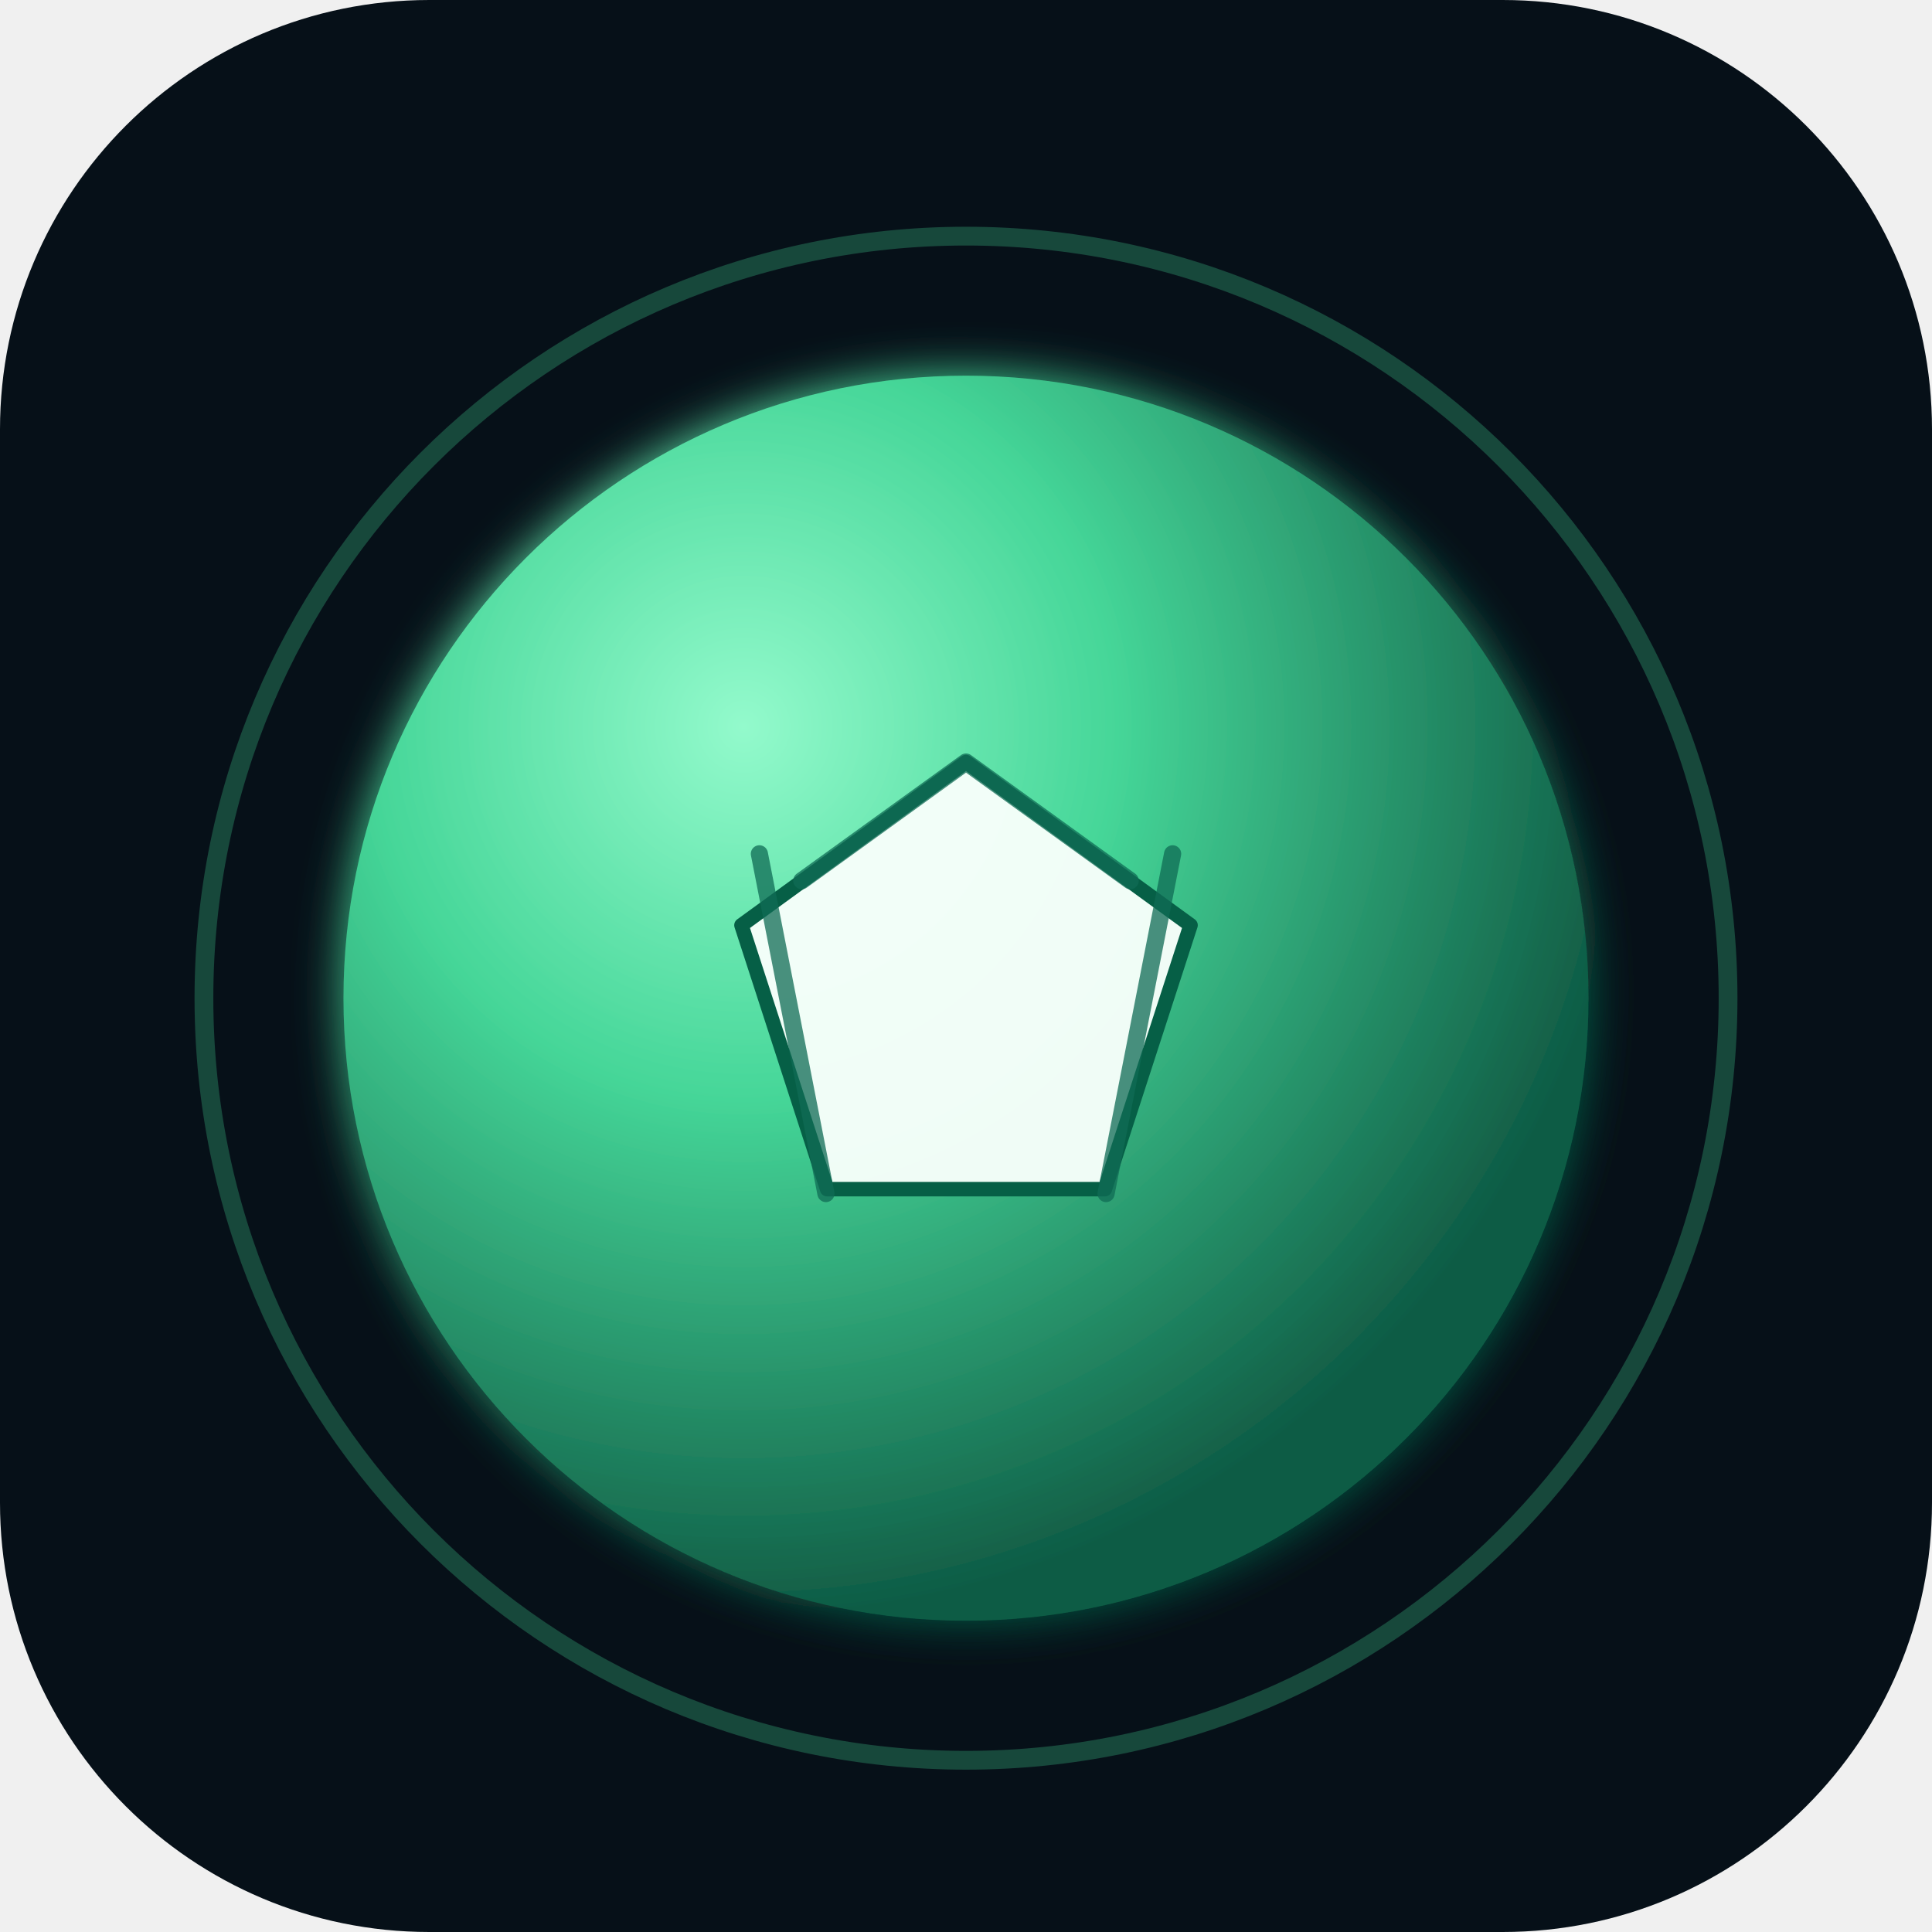
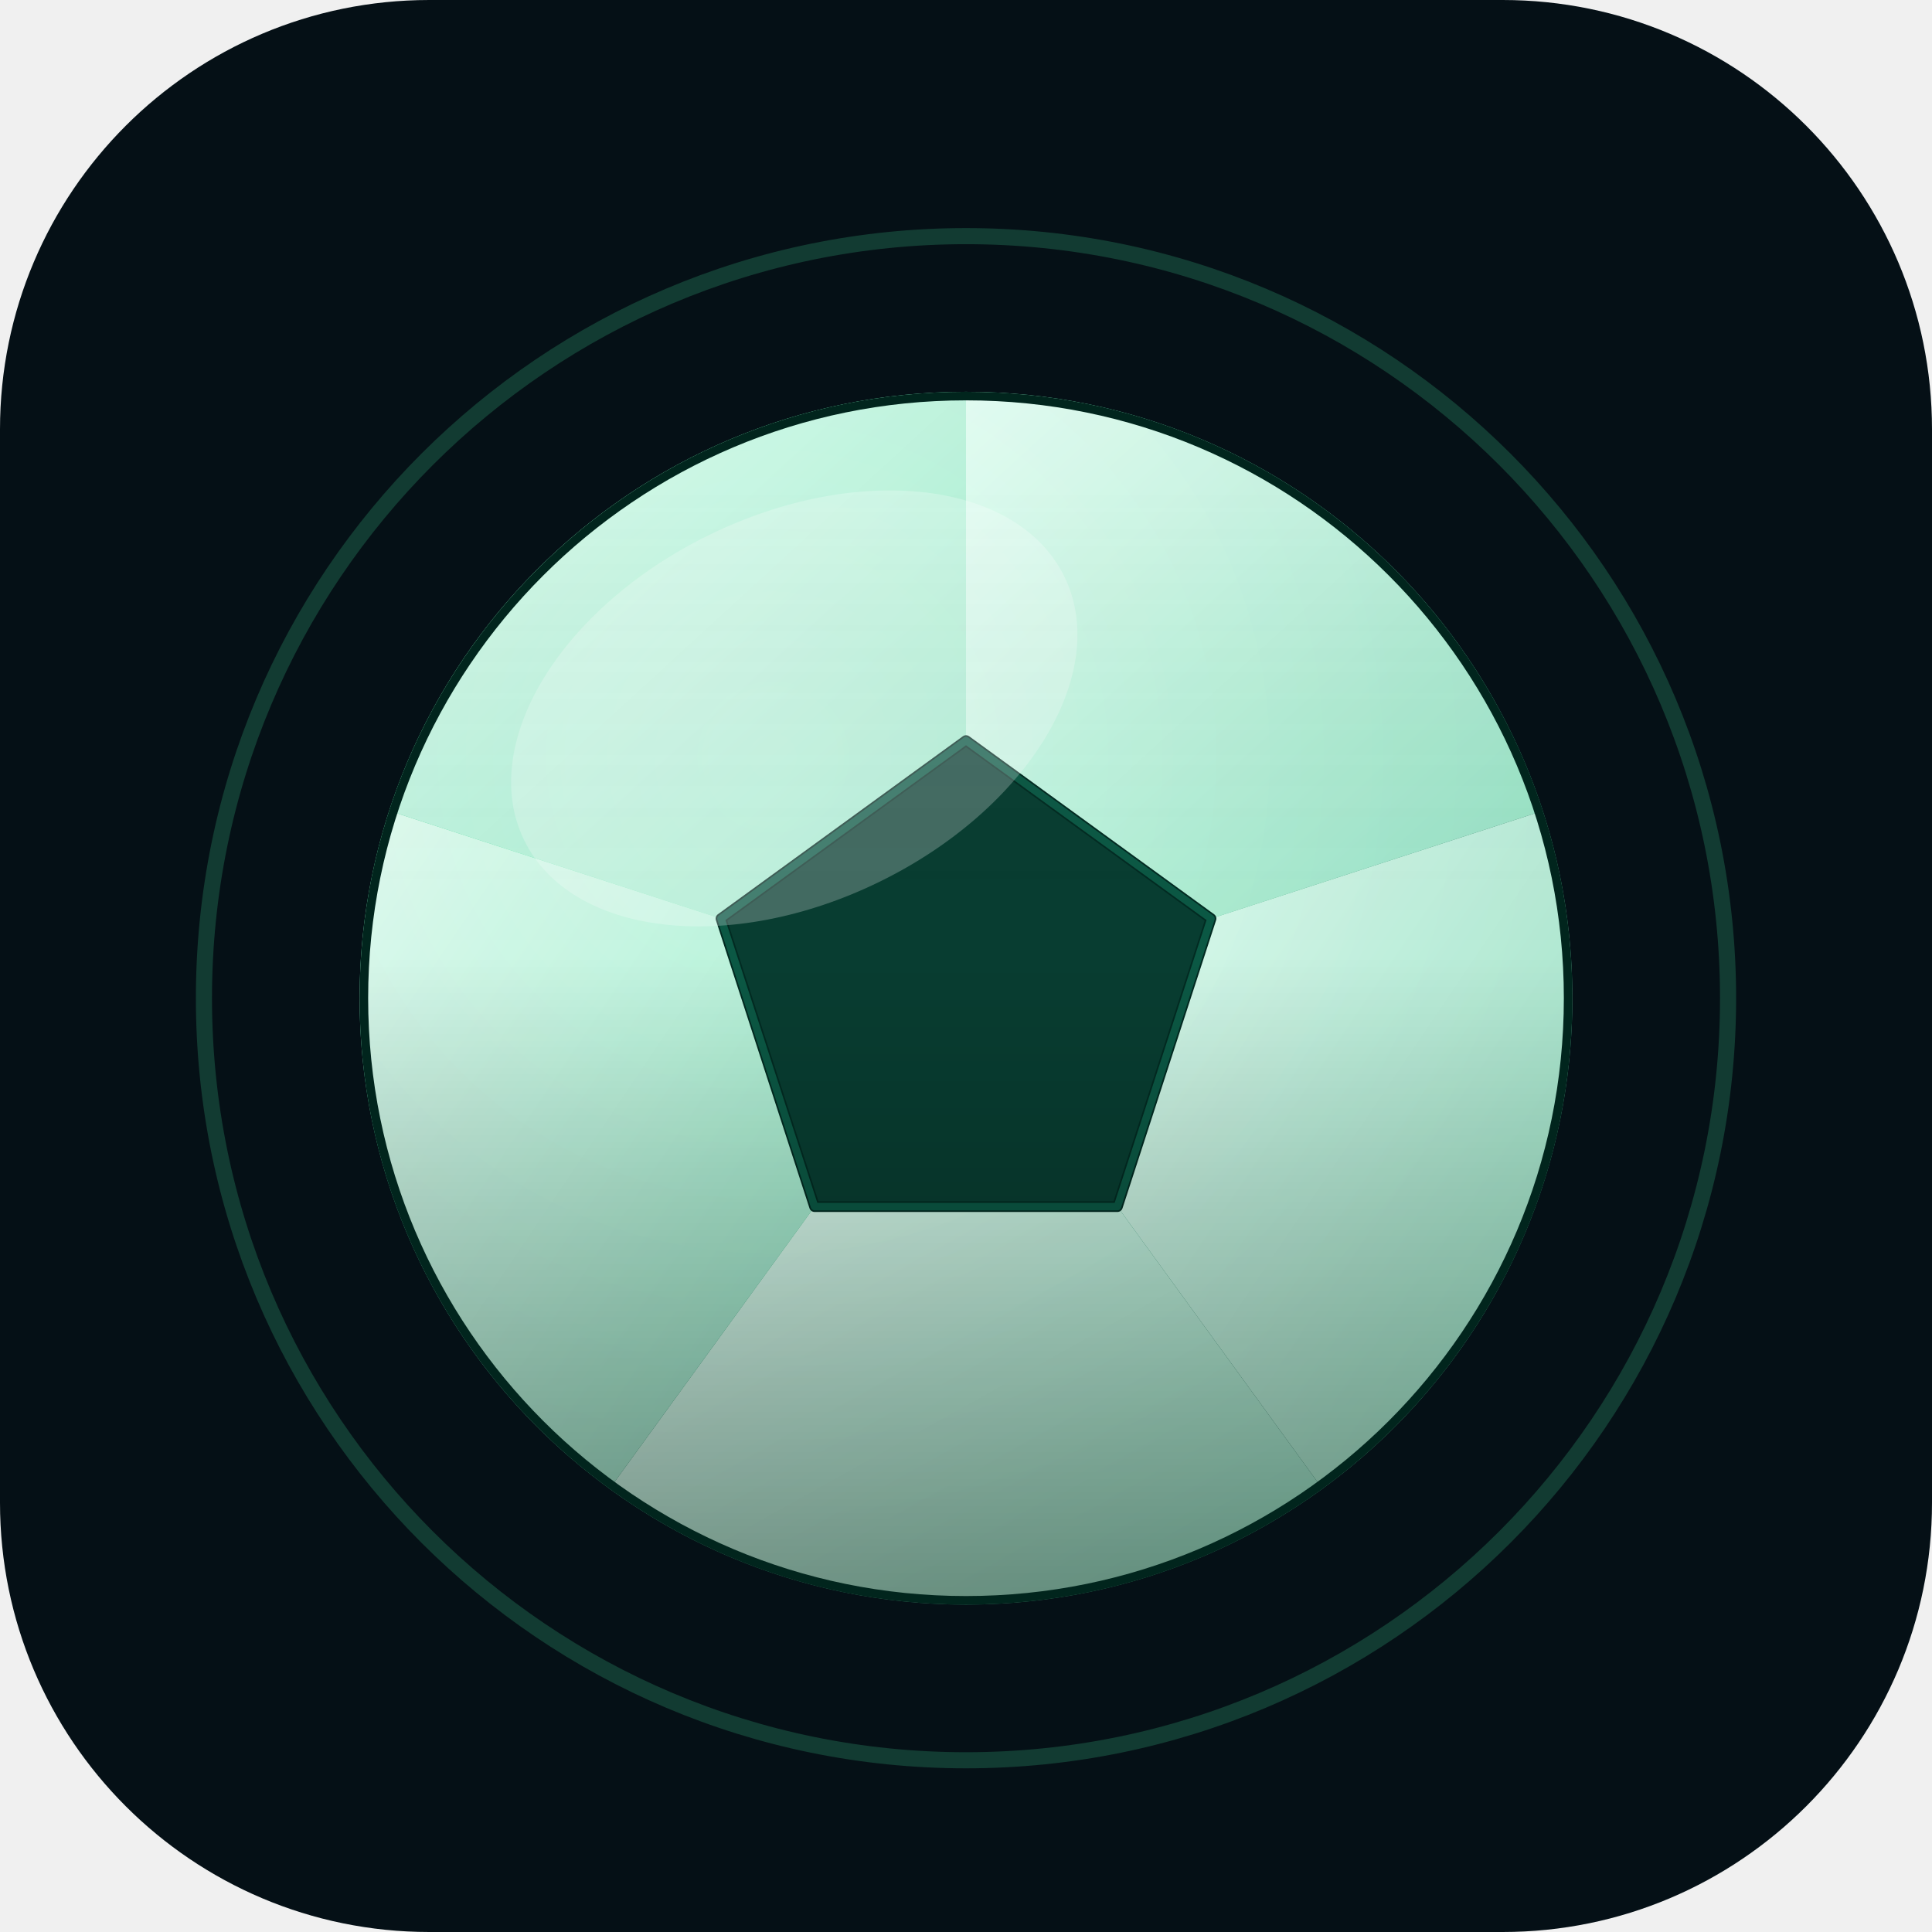
<svg xmlns="http://www.w3.org/2000/svg" width="180" height="180" viewBox="0 0 180 180" fill="none" role="img">
  <defs>
-     <radialGradient id="shine" cx="32%" cy="28%" r="72%">
-       <stop offset="0%" stop-color="#93facc" />
-       <stop offset="42%" stop-color="#45d698" />
-       <stop offset="100%" stop-color="#0f5c45" />
+     <radialGradient id="sphere" cx="34%" cy="30%" r="68%">
+       <stop offset="0%" stop-color="#bbffe4" />
+       <stop offset="38%" stop-color="#4bdc9a" />
+       <stop offset="72%" stop-color="#1a8462" />
+       <stop offset="100%" stop-color="#0d4f3f" />
    </radialGradient>
-     <filter id="glow" x="-30%" y="-30%" width="160%" height="160%">
-       <feGaussianBlur stdDeviation="2.2" result="b" />
-       <feMerge>
-         <feMergeNode in="b" />
-         <feMergeNode in="SourceGraphic" />
-       </feMerge>
-     </filter>
+     <linearGradient id="rimShade" x1="90" y1="150" x2="90" y2="45" gradientUnits="userSpaceOnUse">
+       <stop stop-color="#000" stop-opacity="0.38" />
+       <stop offset="0.58" stop-color="#000" stop-opacity="0" />
+       <stop offset="1" stop-color="#fff" stop-opacity="0.06" />
+     </linearGradient>
+     <clipPath id="ballClip">
+       <circle cx="90" cy="93" r="56.5" />
+     </clipPath>
+     <linearGradient id="panelA" x1="0" y1="0" x2="1" y2="1">
+       <stop stop-color="#eafff6" />
+       <stop offset="1" stop-color="#9be8c9" />
+     </linearGradient>
  </defs>
-   <rect width="180" height="180" rx="40" fill="#061018" />
-   <circle cx="90" cy="93" r="71" opacity="0.28" stroke="#45d698" stroke-width="1.75" fill="none" />
-   <circle cx="90" cy="93" r="58" fill="url(#shine)" filter="url(#glow)" />
-   <path fill="#f7fffb" fill-opacity=".96" stroke="#065f46" stroke-width="1.35" stroke-linejoin="round" d="M90 71 110.92 86.2 102.94 110.79 77.06 110.79 69.08 86.2z" />
-   <g stroke="#0f6b54" stroke-width="1.6" stroke-linecap="round" fill="none" opacity=".75">
-     <path d="M90 71 l-15.3 11.05 M90 71 l15.3 11.05" />
-     <path d="M76.95 111.2l-6.2-31.65" />
-     <path d="M103.05 111.2l6.2-31.65" />
+   <rect width="180" height="180" rx="40" fill="#051016" />
+   <circle cx="90" cy="93" r="71" opacity=".22" stroke="#40d694" stroke-width="1.5" fill="none" />
+   <g clip-path="url(#ballClip)">
+     <circle cx="90" cy="93" r="56.5" fill="url(#sphere)" />
+     <path fill="url(#panelA)" opacity=".94" d="M90,36.5 A56.5,56.5 0 0 1 143.735,75.541 L112.825,85.584 L90,69 z" />
+     <path fill="url(#panelA)" opacity=".94" d="M143.735,75.541 A56.5,56.5 0 0 1 123.21,138.709 L104.107,112.416 L112.825,85.584 z" />
+     <path fill="url(#panelA)" opacity=".94" d="M123.21,138.709 A56.5,56.5 0 0 1 56.79,138.709 L75.893,112.416 L104.107,112.416 z" />
+     <path fill="url(#panelA)" opacity=".94" d="M56.79,138.709 A56.5,56.5 0 0 1 36.265,75.541 L67.175,85.584 L75.893,112.416 z" />
+     <path fill="url(#panelA)" opacity=".94" d="M36.265,75.541 A56.5,56.5 0 0 1 90,36.5 L90,69 L67.175,85.584 z" />
+     <path fill="#083d31" stroke="#022b22" stroke-width="1" stroke-linejoin="round" d="M90,69 112.825,85.584 104.107,112.416 75.893,112.416 67.175,85.584 z" />
+     <path fill="none" stroke="#1a9674" stroke-width="0.7" stroke-opacity=".42" stroke-linejoin="round" d="M90,69 112.825,85.584 104.107,112.416 75.893,112.416 67.175,85.584 z" />
+     <ellipse cx="74" cy="66" rx="28" ry="18" transform="rotate(-26 74 66)" fill="#fff" opacity=".24" />
+     <circle cx="90" cy="93" r="56.5" fill="url(#rimShade)" />
+     <circle cx="90" cy="93" r="56.2" fill="none" stroke="#01251d" stroke-width="1" />
  </g>
</svg>
